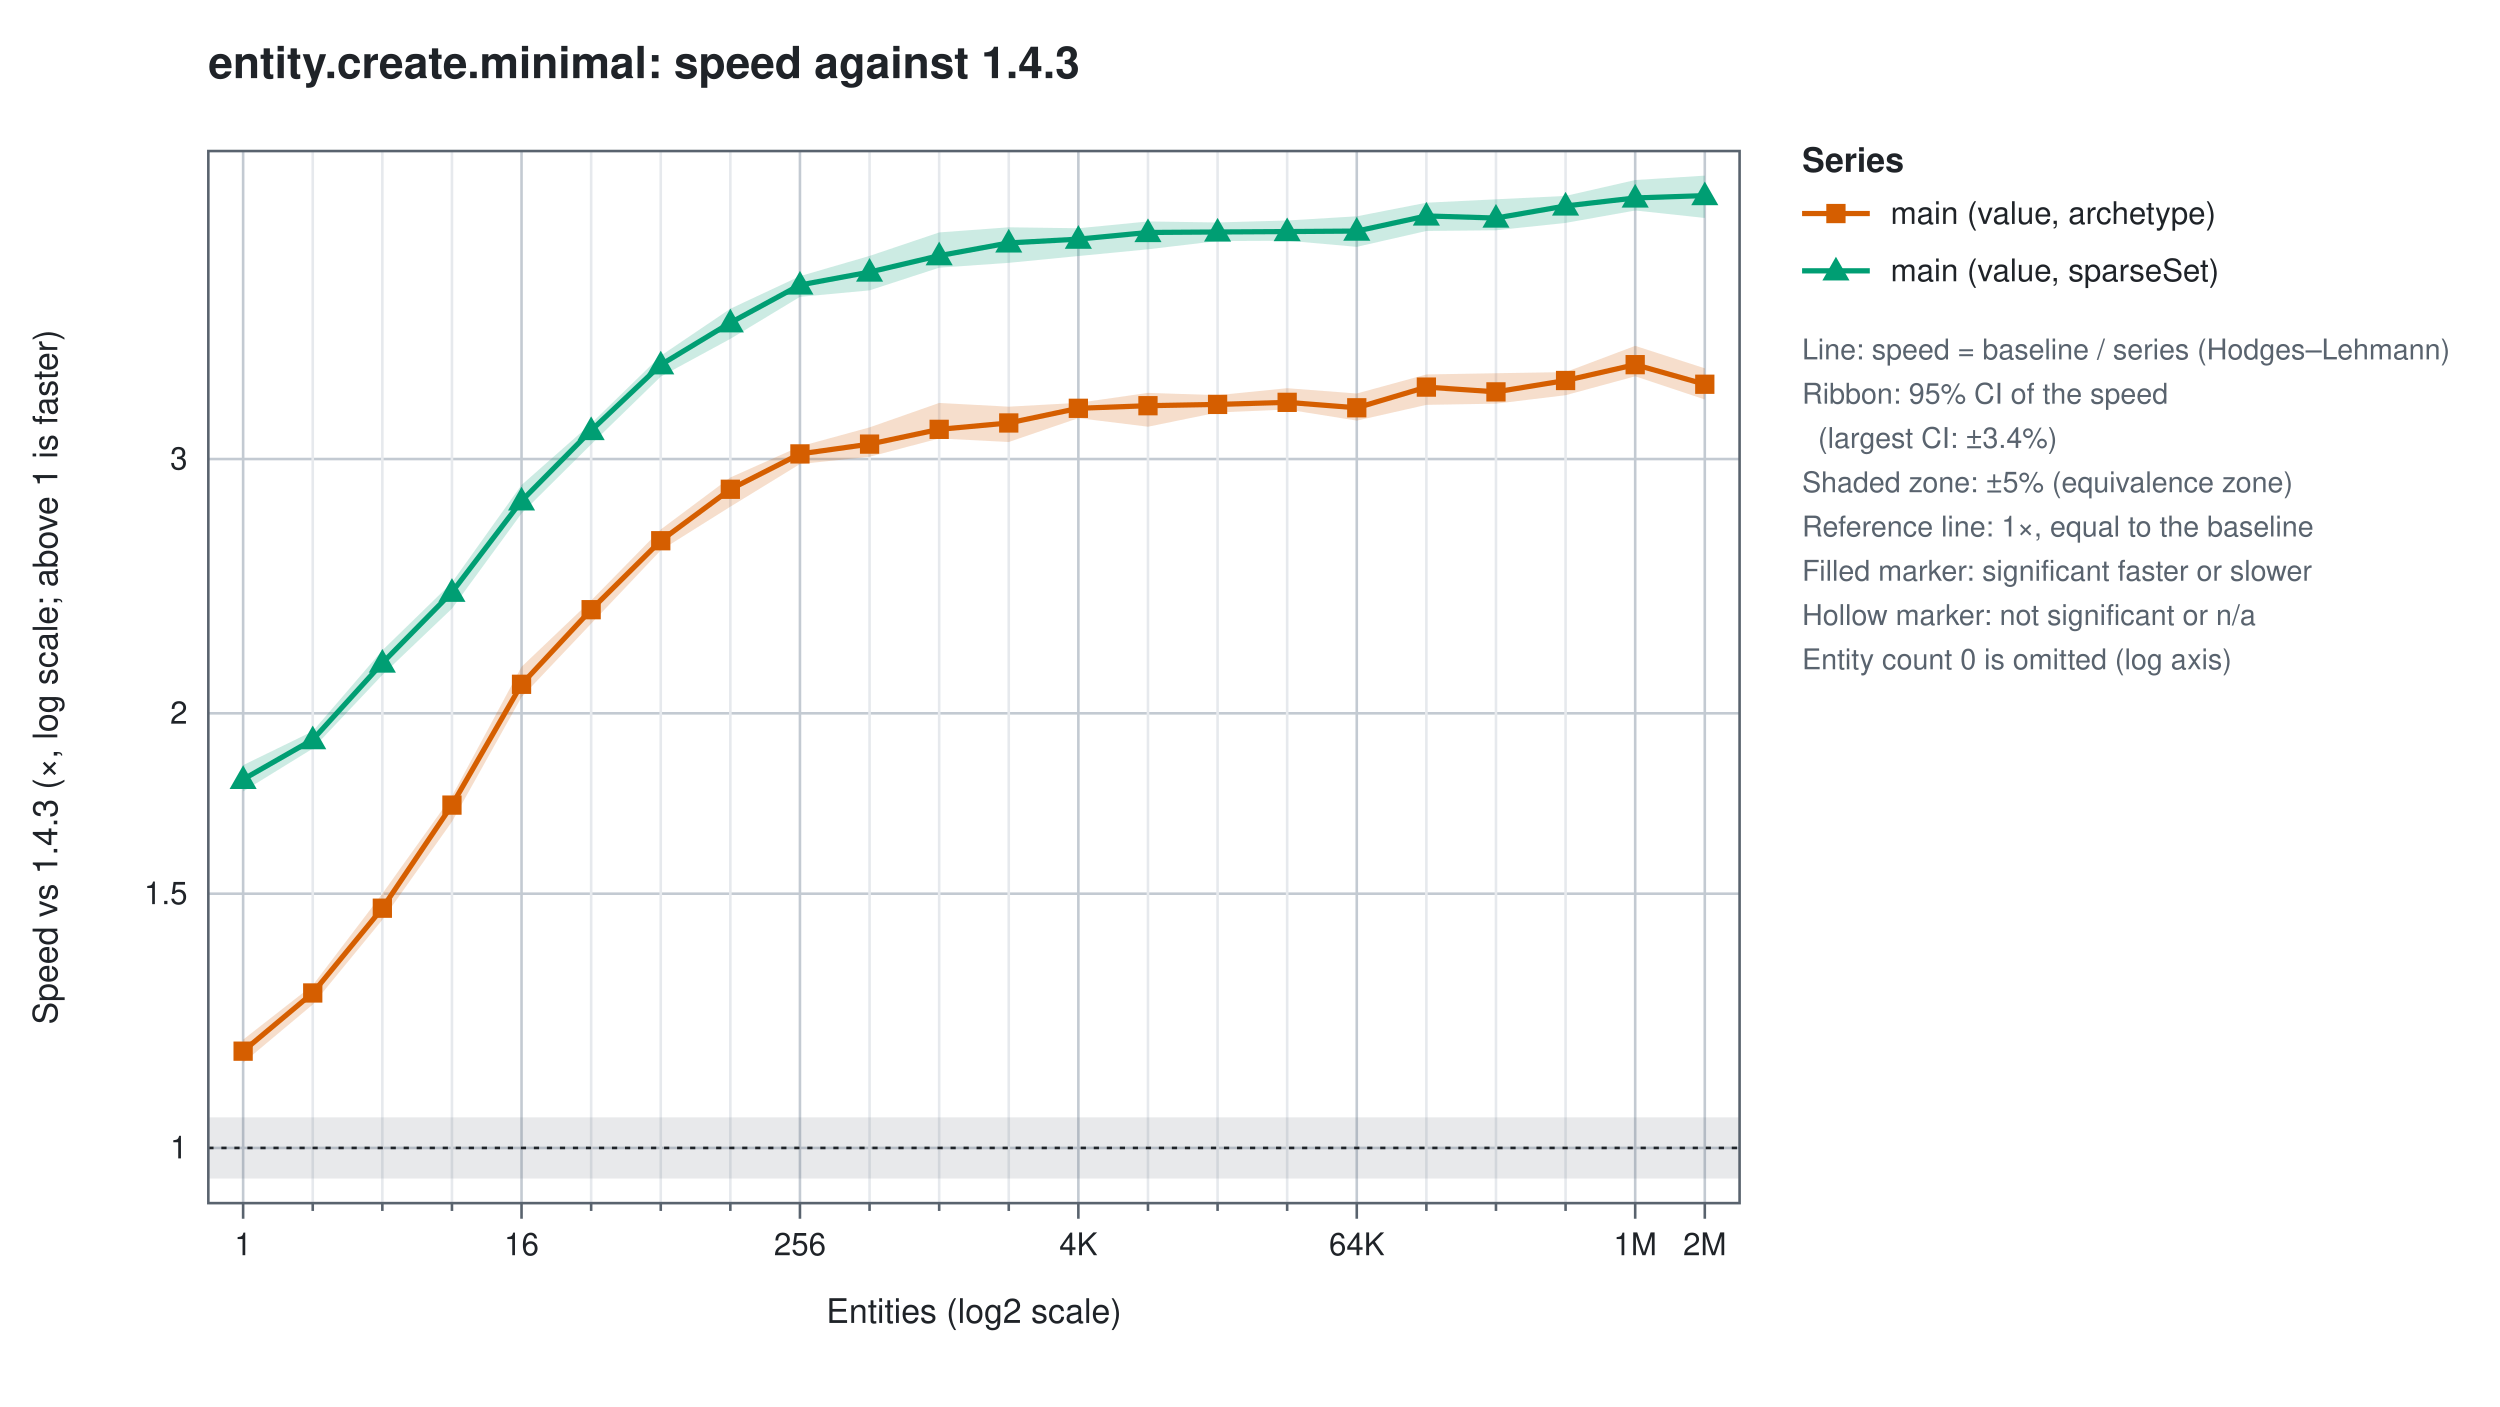
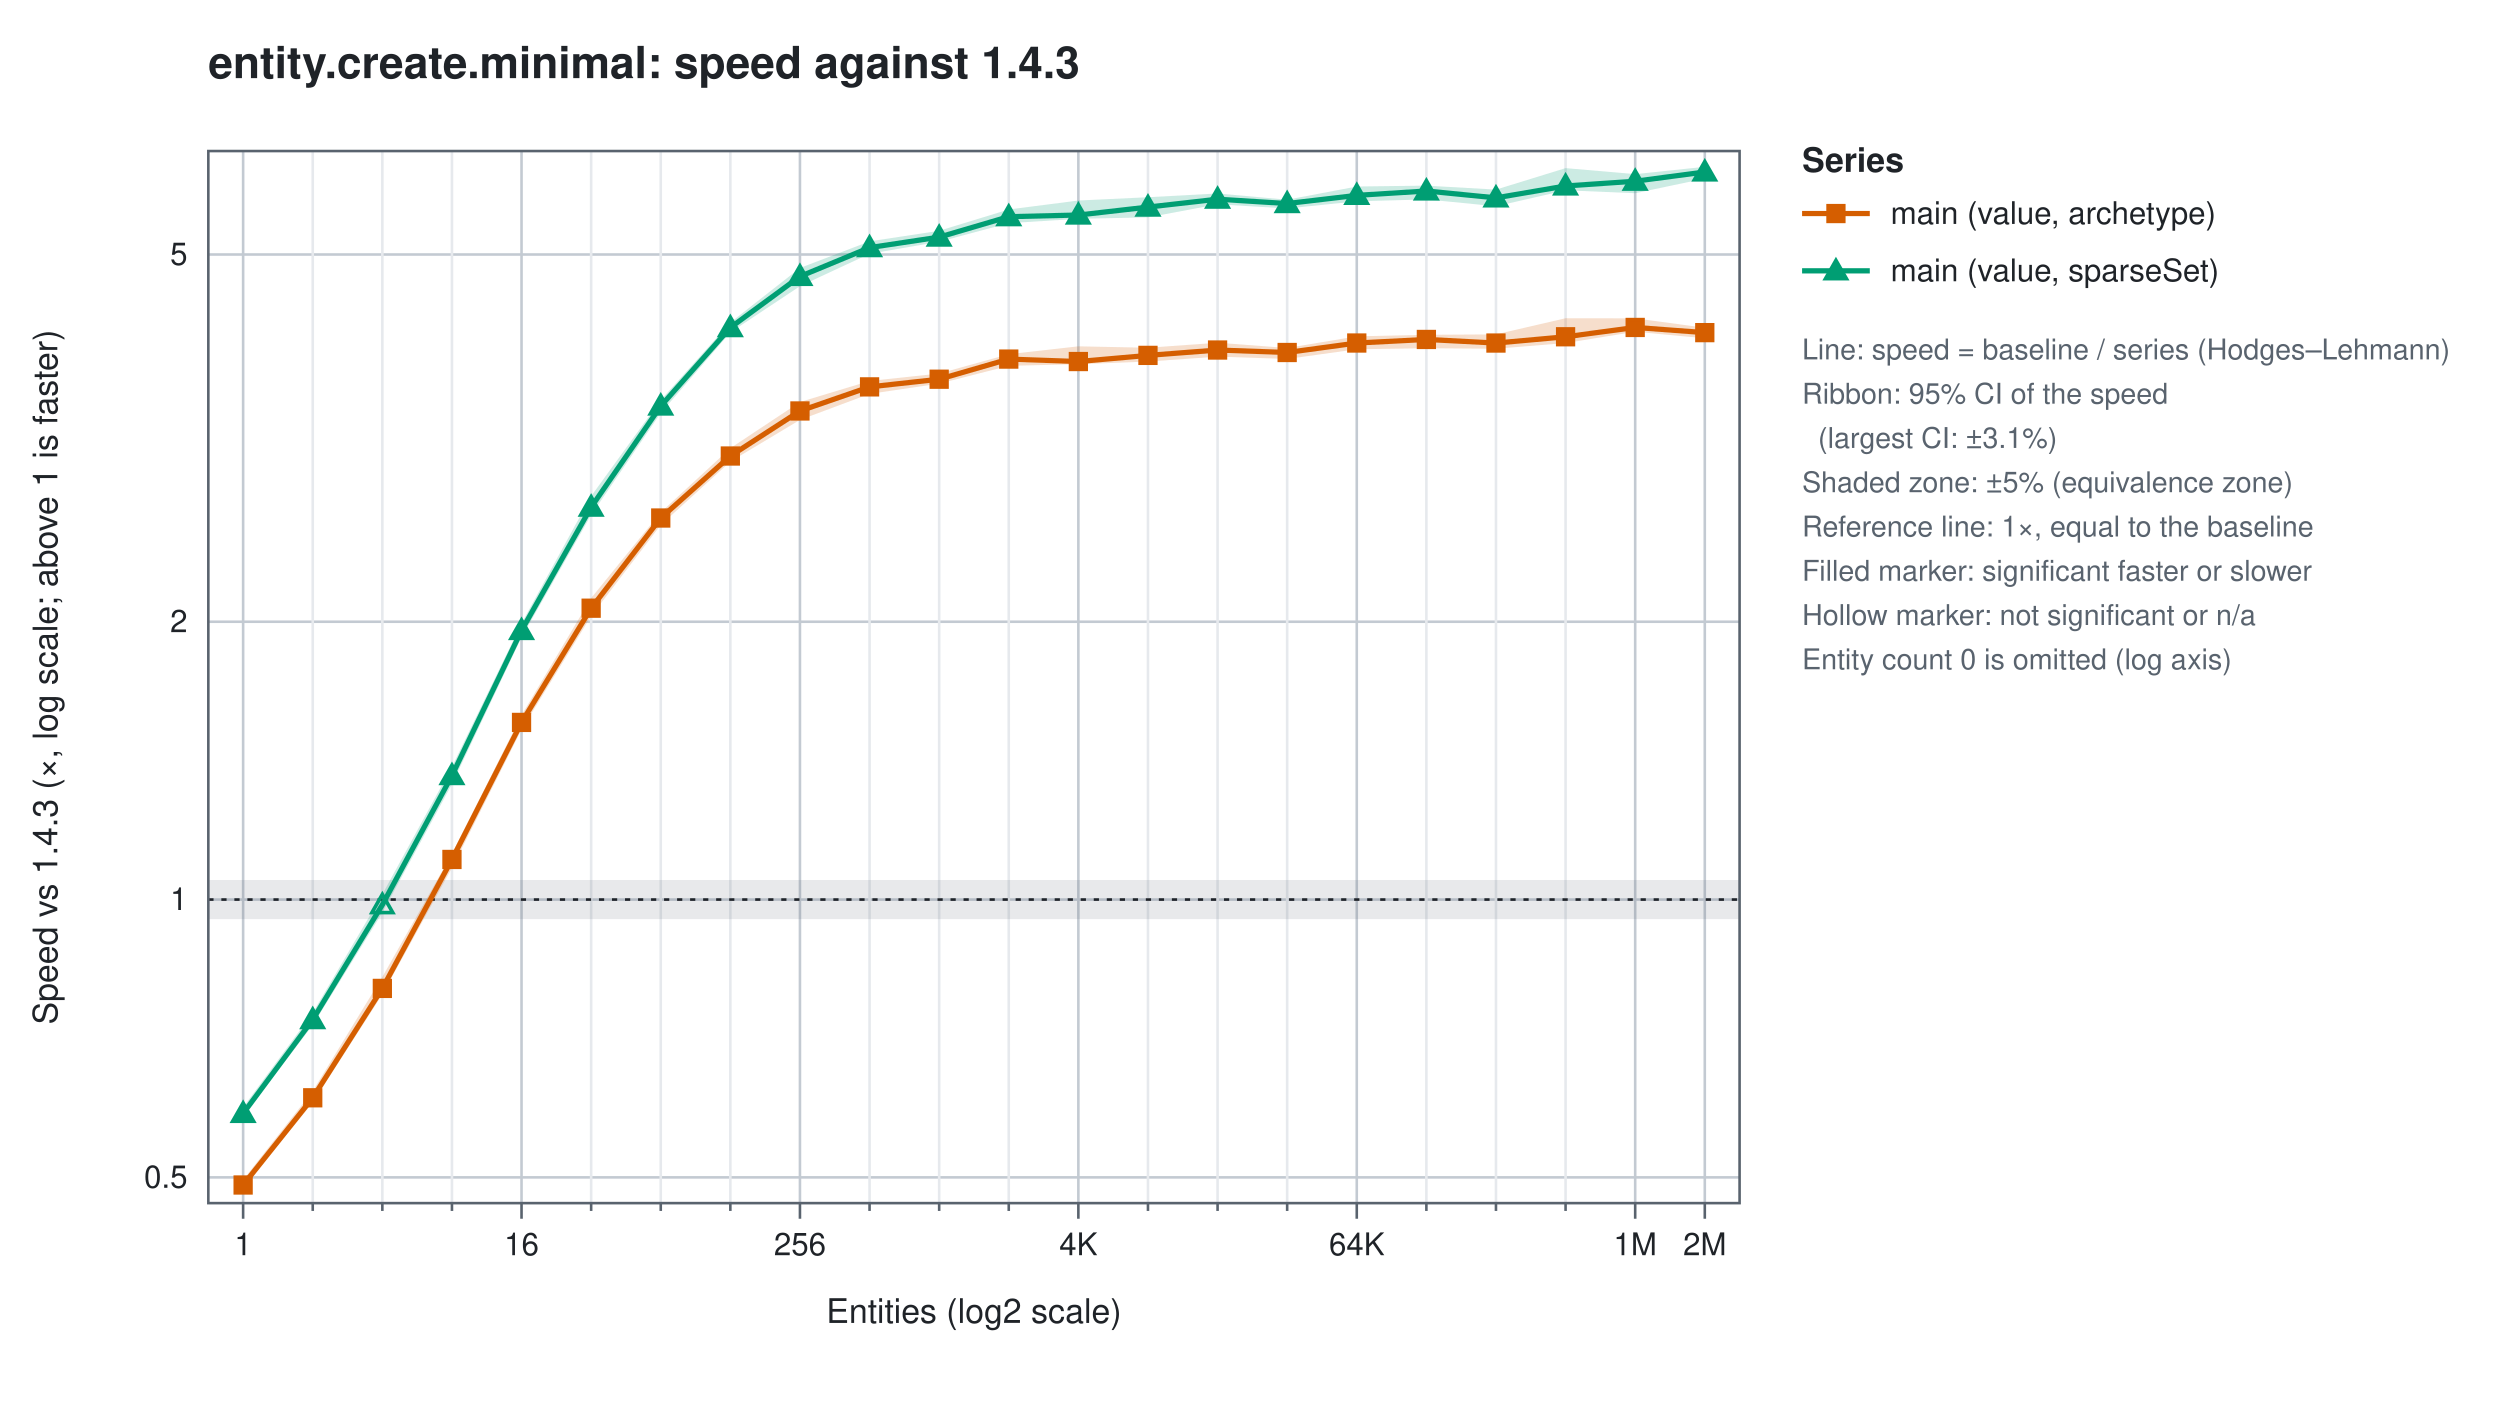
<svg xmlns="http://www.w3.org/2000/svg" viewBox="0 0 960 540" width="960" height="540" role="img" aria-label="entity.create.minimal: speed against 1.4.3">
  <style>
text{font-family:-apple-system,BlinkMacSystemFont,'Segoe UI',Helvetica,Arial,sans-serif;fill:#1f2328}
.title{font-size:17px;font-weight:600}.axis-title{font-size:13px}.tick{font-size:12px}.legend{font-size:12px}.legend-title{font-size:13px;font-weight:600}.note{font-size:11px;fill:#59636e}
.grid{stroke:#c3cad2;stroke-width:1}.minor{stroke:#e6e9ed;stroke-width:1}.axis{stroke:#59636e;stroke-width:1}.frame{fill:none;stroke:#59636e;stroke-width:1}
.line{fill:none;stroke:currentColor;stroke-width:2;stroke-linejoin:round}.baseline{stroke-dasharray:7 4}
.band{fill:currentColor;fill-opacity:.16;stroke:currentColor;stroke-opacity:.4;stroke-width:1;stroke-linejoin:round}.ribbon{fill:currentColor;fill-opacity:.2;stroke:none}.errbar{fill:none;stroke:currentColor;stroke-width:2.4;stroke-linecap:butt}
.zone{fill:#59636e;fill-opacity:.14;stroke:none}.ref{stroke:#1f2328;stroke-width:1;stroke-dasharray:2 3}
.marker{fill:currentColor;stroke:currentColor;stroke-width:1.4}.marker.hollow{fill:none}
.c0{color:#0072B2}
.c1{color:#D55E00}
.c2{color:#009E73}
.c3{color:#CC79A7}
.c4{color:#E69F00}
.c5{color:#56B4E9}
.c6{color:#6E6E6E}
.errbar.e0{color:#003959}
.errbar.e1{color:#6B2F00}
.errbar.e2{color:#004F3A}
.errbar.e3{color:#663D54}
.errbar.e4{color:#735000}
.errbar.e5{color:#2B5A75}
.errbar.e6{color:#373737}
@media (prefers-color-scheme: dark){
text{fill:#e6edf3}.note{fill:#9198a1}
.grid{stroke:#4a525c}.minor{stroke:#2d333b}.axis,.frame{stroke:#9198a1}.zone{fill:#9198a1}.ref{stroke:#e6edf3}
.c0{color:#5AB4F0}
.c1{color:#F28C42}
.c2{color:#2FD0A0}
.c3{color:#E69BC4}
.c4{color:#F2B83A}
.c5{color:#8FD0F5}
.c6{color:#B4B4B4}
.errbar.e0{color:#A4D6F7}
.errbar.e1{color:#F8C097}
.errbar.e2{color:#8DE5CB}
.errbar.e3{color:#F1C8DF}
.errbar.e4{color:#F8D893}
.errbar.e5{color:#C1E5FA}
.errbar.e6{color:#D6D6D6}
}
</style>
  <clipPath id="plot-area">
    <rect x="80" y="58" width="588" height="404" />
  </clipPath>
  <text class="title" x="80" y="30">entity.create.minimal: speed against 1.4.3</text>
-   <line class="grid" x1="80" x2="668" y1="440.81" y2="440.81" />
-   <text class="tick" text-anchor="end" x="72" y="444.81">1</text>
-   <line class="grid" x1="80" x2="668" y1="343.18" y2="343.18" />
-   <text class="tick" text-anchor="end" x="72" y="347.18">1.5</text>
-   <line class="grid" x1="80" x2="668" y1="273.91" y2="273.91" />
-   <text class="tick" text-anchor="end" x="72" y="277.91">2</text>
-   <line class="grid" x1="80" x2="668" y1="176.27" y2="176.27" />
-   <text class="tick" text-anchor="end" x="72" y="180.27">3</text>
+   <line class="grid" x1="80" x2="668" y1="452.11" y2="452.11" />
+   <text class="tick" text-anchor="end" x="72" y="456.11">0.5</text>
+   <line class="grid" x1="80" x2="668" y1="345.43" y2="345.43" />
+   <text class="tick" text-anchor="end" x="72" y="349.43">1</text>
+   <line class="grid" x1="80" x2="668" y1="238.75" y2="238.75" />
+   <text class="tick" text-anchor="end" x="72" y="242.75">2</text>
+   <line class="grid" x1="80" x2="668" y1="97.73" y2="97.73" />
+   <text class="tick" text-anchor="end" x="72" y="101.73">5</text>
  <line class="grid" x1="93.36" x2="93.36" y1="58" y2="462" />
  <line class="axis" x1="93.36" x2="93.36" y1="462" y2="468" />
  <text class="tick" text-anchor="middle" x="93.36" y="482">1</text>
  <line class="minor" x1="120.09" x2="120.09" y1="58" y2="462" />
  <line class="axis" x1="120.09" x2="120.09" y1="462" y2="465" />
  <line class="minor" x1="146.82" x2="146.82" y1="58" y2="462" />
  <line class="axis" x1="146.82" x2="146.82" y1="462" y2="465" />
  <line class="minor" x1="173.55" x2="173.55" y1="58" y2="462" />
  <line class="axis" x1="173.55" x2="173.55" y1="462" y2="465" />
  <line class="grid" x1="200.27" x2="200.27" y1="58" y2="462" />
  <line class="axis" x1="200.27" x2="200.27" y1="462" y2="468" />
  <text class="tick" text-anchor="middle" x="200.27" y="482">16</text>
  <line class="minor" x1="227" x2="227" y1="58" y2="462" />
  <line class="axis" x1="227" x2="227" y1="462" y2="465" />
  <line class="minor" x1="253.73" x2="253.73" y1="58" y2="462" />
  <line class="axis" x1="253.73" x2="253.73" y1="462" y2="465" />
  <line class="minor" x1="280.45" x2="280.45" y1="58" y2="462" />
  <line class="axis" x1="280.45" x2="280.45" y1="462" y2="465" />
  <line class="grid" x1="307.18" x2="307.18" y1="58" y2="462" />
  <line class="axis" x1="307.18" x2="307.18" y1="462" y2="468" />
  <text class="tick" text-anchor="middle" x="307.18" y="482">256</text>
  <line class="minor" x1="333.91" x2="333.91" y1="58" y2="462" />
  <line class="axis" x1="333.91" x2="333.91" y1="462" y2="465" />
  <line class="minor" x1="360.64" x2="360.64" y1="58" y2="462" />
  <line class="axis" x1="360.64" x2="360.64" y1="462" y2="465" />
  <line class="minor" x1="387.36" x2="387.36" y1="58" y2="462" />
  <line class="axis" x1="387.36" x2="387.36" y1="462" y2="465" />
  <line class="grid" x1="414.09" x2="414.09" y1="58" y2="462" />
  <line class="axis" x1="414.09" x2="414.09" y1="462" y2="468" />
  <text class="tick" text-anchor="middle" x="414.09" y="482">4K</text>
  <line class="minor" x1="440.82" x2="440.82" y1="58" y2="462" />
  <line class="axis" x1="440.82" x2="440.82" y1="462" y2="465" />
  <line class="minor" x1="467.55" x2="467.55" y1="58" y2="462" />
  <line class="axis" x1="467.55" x2="467.55" y1="462" y2="465" />
  <line class="minor" x1="494.27" x2="494.27" y1="58" y2="462" />
  <line class="axis" x1="494.27" x2="494.27" y1="462" y2="465" />
  <line class="grid" x1="521" x2="521" y1="58" y2="462" />
  <line class="axis" x1="521" x2="521" y1="462" y2="468" />
  <text class="tick" text-anchor="middle" x="521" y="482">64K</text>
  <line class="minor" x1="547.73" x2="547.73" y1="58" y2="462" />
  <line class="axis" x1="547.73" x2="547.73" y1="462" y2="465" />
  <line class="minor" x1="574.45" x2="574.45" y1="58" y2="462" />
  <line class="axis" x1="574.45" x2="574.45" y1="462" y2="465" />
  <line class="minor" x1="601.18" x2="601.18" y1="58" y2="462" />
  <line class="axis" x1="601.18" x2="601.18" y1="462" y2="465" />
  <line class="grid" x1="627.91" x2="627.91" y1="58" y2="462" />
  <line class="axis" x1="627.91" x2="627.91" y1="462" y2="468" />
  <text class="tick" text-anchor="middle" x="627.91" y="482">1M</text>
  <line class="grid" x1="654.64" x2="654.64" y1="58" y2="462" />
  <line class="axis" x1="654.64" x2="654.64" y1="462" y2="468" />
  <text class="tick" text-anchor="middle" x="654.64" y="482">2M</text>
-   <rect class="zone" x="80" y="429.06" width="588" height="23.5" />
-   <line class="ref" x1="80" x2="668" y1="440.81" y2="440.81" />
+   <rect class="zone" x="80" y="337.92" width="588" height="15.02" />
+   <line class="ref" x1="80" x2="668" y1="345.43" y2="345.43" />
  <rect class="frame" x="80" y="58" width="588" height="404" />
  <text class="axis-title" text-anchor="middle" x="374" y="508">Entities (log2 scale)</text>
  <text class="axis-title" text-anchor="middle" transform="translate(22 260) rotate(-90)">Speed vs 1.4.3 (×, log scale; above 1 is faster)</text>
  <g clip-path="url(#plot-area)">
-     <polygon class="ribbon c1" points="93.36,399.22 120.09,378.32 146.82,343.16 173.55,305.74 200.27,256.05 227,230.59 253.73,203.31 280.45,183.35 307.18,171.42 333.91,164.11 360.64,154.73 387.36,156.16 414.09,154.69 440.82,150.86 467.55,151.75 494.27,149.07 521,151.1 547.73,143.79 574.45,143.32 601.18,142.88 627.91,132.81 654.64,141.43 654.64,153.4 627.91,144.5 601.18,151.76 574.45,155.01 547.73,155.47 521,161.52 494.27,157.24 467.55,158.39 440.82,163.86 414.09,160.56 387.36,169.73 360.64,168.37 333.91,175.39 307.18,178.19 280.45,194.57 253.73,211.32 227,239.48 200.27,267.69 173.55,315.52 146.82,353.2 120.09,385.74 93.36,408.12" />
-     <polygon class="ribbon c2" points="93.36,293.82 120.09,280.8 146.82,249.73 173.55,223.69 200.27,186.24 227,162.64 253.73,136.61 280.45,118.55 307.18,106.04 333.91,98.27 360.64,89.25 387.36,87.28 414.09,87.65 440.82,85.04 467.55,85.42 494.27,84.67 521,83.06 547.73,77.84 574.45,76.53 601.18,75.23 627.91,69.13 654.64,67.44 654.64,83.7 627.91,80.83 601.18,85.6 574.45,88.43 547.73,88.69 521,94.79 494.27,92.43 467.55,92.56 440.82,95.73 414.09,98.32 387.36,100.93 360.64,102.79 333.91,111.5 307.18,113.99 280.45,130.12 253.73,144.62 227,170.63 200.27,197.17 173.55,233.7 146.82,259.19 120.09,287.46 93.36,303.91" />
-     <polyline class="line c1" points="93.36,403.65 120.09,381.3 146.82,348.75 173.55,309.16 200.27,262.77 227,234.12 253.73,207.64 280.45,187.88 307.18,174.3 333.91,170.54 360.64,164.87 387.36,162.42 414.09,156.79 440.82,155.79 467.55,155.29 494.27,154.5 521,156.59 547.73,148.65 574.45,150.48 601.18,146.11 627.91,140.03 654.64,147.55" />
-     <polyline class="line c2" points="93.36,299.28 120.09,284.02 146.82,254.6 173.55,227.41 200.27,192.33 227,165.3 253.73,140.08 280.45,123.93 307.18,109.43 333.91,104.47 360.64,98.18 387.36,93.28 414.09,91.83 440.82,89.27 467.55,89.08 494.27,88.92 521,88.73 547.73,82.92 574.45,83.73 601.18,79.08 627.91,76.01 654.64,75.1" />
-     <rect class="marker c1" x="90.36" y="400.65" width="6" height="6" />
-     <rect class="marker c1" x="117.09" y="378.3" width="6" height="6" />
-     <rect class="marker c1" x="143.82" y="345.75" width="6" height="6" />
-     <rect class="marker c1" x="170.55" y="306.16" width="6" height="6" />
-     <rect class="marker c1" x="197.27" y="259.77" width="6" height="6" />
-     <rect class="marker c1" x="224" y="231.12" width="6" height="6" />
-     <rect class="marker c1" x="250.73" y="204.64" width="6" height="6" />
-     <rect class="marker c1" x="277.45" y="184.88" width="6" height="6" />
-     <rect class="marker c1" x="304.18" y="171.3" width="6" height="6" />
-     <rect class="marker c1" x="330.91" y="167.54" width="6" height="6" />
-     <rect class="marker c1" x="357.64" y="161.87" width="6" height="6" />
-     <rect class="marker c1" x="384.36" y="159.42" width="6" height="6" />
-     <rect class="marker c1" x="411.09" y="153.79" width="6" height="6" />
-     <rect class="marker c1" x="437.82" y="152.79" width="6" height="6" />
-     <rect class="marker c1" x="464.55" y="152.29" width="6" height="6" />
-     <rect class="marker c1" x="491.27" y="151.5" width="6" height="6" />
-     <rect class="marker c1" x="518" y="153.59" width="6" height="6" />
-     <rect class="marker c1" x="544.73" y="145.65" width="6" height="6" />
-     <rect class="marker c1" x="571.45" y="147.48" width="6" height="6" />
-     <rect class="marker c1" x="598.18" y="143.11" width="6" height="6" />
-     <rect class="marker c1" x="624.91" y="137.03" width="6" height="6" />
-     <rect class="marker c1" x="651.64" y="144.55" width="6" height="6" />
-     <polygon class="marker c2" points="93.36,295.28 97.36,302.28 89.36,302.28" />
-     <polygon class="marker c2" points="120.09,280.02 124.09,287.02 116.09,287.02" />
-     <polygon class="marker c2" points="146.82,250.6 150.82,257.6 142.82,257.6" />
-     <polygon class="marker c2" points="173.55,223.41 177.55,230.41 169.55,230.41" />
-     <polygon class="marker c2" points="200.27,188.33 204.27,195.33 196.27,195.33" />
-     <polygon class="marker c2" points="227,161.3 231,168.3 223,168.3" />
-     <polygon class="marker c2" points="253.73,136.08 257.73,143.08 249.73,143.08" />
-     <polygon class="marker c2" points="280.45,119.93 284.45,126.93 276.45,126.93" />
-     <polygon class="marker c2" points="307.18,105.43 311.18,112.43 303.18,112.43" />
-     <polygon class="marker c2" points="333.91,100.47 337.91,107.47 329.91,107.47" />
-     <polygon class="marker c2" points="360.64,94.18 364.64,101.18 356.64,101.18" />
-     <polygon class="marker c2" points="387.36,89.28 391.36,96.28 383.36,96.28" />
-     <polygon class="marker c2" points="414.09,87.83 418.09,94.83 410.09,94.83" />
-     <polygon class="marker c2" points="440.82,85.27 444.82,92.27 436.82,92.27" />
-     <polygon class="marker c2" points="467.55,85.08 471.55,92.08 463.55,92.08" />
-     <polygon class="marker c2" points="494.27,84.92 498.27,91.92 490.27,91.92" />
-     <polygon class="marker c2" points="521,84.73 525,91.73 517,91.73" />
-     <polygon class="marker c2" points="547.73,78.92 551.73,85.92 543.73,85.92" />
-     <polygon class="marker c2" points="574.45,79.73 578.45,86.73 570.45,86.73" />
-     <polygon class="marker c2" points="601.18,75.08 605.18,82.08 597.18,82.08" />
-     <polygon class="marker c2" points="627.91,72.01 631.91,79.01 623.91,79.01" />
-     <polygon class="marker c2" points="654.64,71.1 658.64,78.1 650.64,78.1" />
+     <polygon class="ribbon c1" points="93.36,453.06 120.09,418.99 146.82,375.15 173.55,327.85 200.27,274.66 227,229.66 253.73,196.76 280.45,172.11 307.18,154.38 333.91,146.29 360.64,143.43 387.36,136 414.09,132.99 440.82,133.53 467.55,131.61 494.27,133.62 521,129.15 547.73,128.56 574.45,128.4 601.18,122.2 627.91,122.24 654.64,125.86 654.64,129.91 627.91,127.39 601.18,131.72 574.45,133.92 547.73,133.72 521,134.12 494.27,137.83 467.55,136.95 440.82,138.83 414.09,139.85 387.36,140.48 360.64,147.31 333.91,151.25 307.18,161.24 280.45,177.24 253.73,201.6 227,236.54 200.27,280.14 173.55,333.29 146.82,381.83 120.09,423.37 93.36,455.96" />
+     <polygon class="ribbon c2" points="93.36,425.2 120.09,388.93 146.82,343.44 173.55,294.48 200.27,239.4 227,190.52 253.73,153.64 280.45,123.87 307.18,102.9 333.91,92.68 360.64,88.62 387.36,80.44 414.09,77 440.82,75.73 467.55,74.29 494.27,76.69 521,71.62 547.73,71.28 574.45,72.81 601.18,64.56 627.91,66.87 654.64,64.04 654.64,68.57 627.91,74.2 601.18,73.08 574.45,79.21 547.73,76.57 521,77.31 494.27,80.05 467.55,78.46 440.82,83.47 414.09,84.02 387.36,85.69 360.64,92.84 333.91,97.44 307.18,109.9 280.45,127.64 253.73,158.58 227,197.75 200.27,244.74 173.55,301.11 146.82,350.47 120.09,393.64 93.36,428.65" />
+     <polyline class="line c1" points="93.36,455.04 120.09,421.55 146.82,379.55 173.55,330.03 200.27,277.41 227,233.55 253.73,198.92 280.45,175.11 307.18,157.81 333.91,148.56 360.64,145.62 387.36,137.89 414.09,138.83 440.82,136.47 467.55,134.41 494.27,135.36 521,131.72 547.73,130.35 574.45,131.73 601.18,129.32 627.91,125.74 654.64,127.73" />
+     <polyline class="line c2" points="93.36,427.55 120.09,391.53 146.82,347.44 173.55,297.82 200.27,242.1 227,194.76 253.73,155.92 280.45,125.8 307.18,106.15 333.91,95.08 360.64,91.05 387.36,83.2 414.09,82.57 440.82,79.52 467.55,76.49 494.27,78.16 521,75.02 547.73,73.34 574.45,75.98 601.18,71.41 627.91,69.58 654.64,66.04" />
+     <rect class="marker c1" x="90.36" y="452.04" width="6" height="6" />
+     <rect class="marker c1" x="117.09" y="418.55" width="6" height="6" />
+     <rect class="marker c1" x="143.82" y="376.55" width="6" height="6" />
+     <rect class="marker c1" x="170.55" y="327.03" width="6" height="6" />
+     <rect class="marker c1" x="197.27" y="274.41" width="6" height="6" />
+     <rect class="marker c1" x="224" y="230.55" width="6" height="6" />
+     <rect class="marker c1" x="250.73" y="195.92" width="6" height="6" />
+     <rect class="marker c1" x="277.45" y="172.11" width="6" height="6" />
+     <rect class="marker c1" x="304.18" y="154.81" width="6" height="6" />
+     <rect class="marker c1" x="330.91" y="145.56" width="6" height="6" />
+     <rect class="marker c1" x="357.64" y="142.62" width="6" height="6" />
+     <rect class="marker c1" x="384.36" y="134.89" width="6" height="6" />
+     <rect class="marker c1" x="411.09" y="135.83" width="6" height="6" />
+     <rect class="marker c1" x="437.82" y="133.47" width="6" height="6" />
+     <rect class="marker c1" x="464.55" y="131.41" width="6" height="6" />
+     <rect class="marker c1" x="491.27" y="132.36" width="6" height="6" />
+     <rect class="marker c1" x="518" y="128.72" width="6" height="6" />
+     <rect class="marker c1" x="544.73" y="127.35" width="6" height="6" />
+     <rect class="marker c1" x="571.45" y="128.73" width="6" height="6" />
+     <rect class="marker c1" x="598.18" y="126.32" width="6" height="6" />
+     <rect class="marker c1" x="624.91" y="122.74" width="6" height="6" />
+     <rect class="marker c1" x="651.64" y="124.73" width="6" height="6" />
+     <polygon class="marker c2" points="93.36,423.55 97.36,430.55 89.36,430.55" />
+     <polygon class="marker c2" points="120.09,387.53 124.09,394.53 116.09,394.53" />
+     <polygon class="marker c2 hollow" points="146.82,343.44 150.82,350.44 142.82,350.44" />
+     <polygon class="marker c2" points="173.55,293.82 177.55,300.82 169.55,300.82" />
+     <polygon class="marker c2" points="200.27,238.1 204.27,245.1 196.27,245.1" />
+     <polygon class="marker c2" points="227,190.76 231,197.76 223,197.76" />
+     <polygon class="marker c2" points="253.73,151.92 257.73,158.92 249.73,158.92" />
+     <polygon class="marker c2" points="280.45,121.8 284.45,128.8 276.45,128.8" />
+     <polygon class="marker c2" points="307.18,102.15 311.18,109.15 303.18,109.15" />
+     <polygon class="marker c2" points="333.91,91.08 337.91,98.08 329.91,98.08" />
+     <polygon class="marker c2" points="360.64,87.05 364.64,94.05 356.64,94.05" />
+     <polygon class="marker c2" points="387.36,79.2 391.36,86.2 383.36,86.2" />
+     <polygon class="marker c2" points="414.09,78.57 418.09,85.57 410.09,85.57" />
+     <polygon class="marker c2" points="440.82,75.52 444.82,82.52 436.82,82.52" />
+     <polygon class="marker c2" points="467.55,72.49 471.55,79.49 463.55,79.49" />
+     <polygon class="marker c2" points="494.27,74.16 498.27,81.16 490.27,81.16" />
+     <polygon class="marker c2" points="521,71.02 525,78.02 517,78.02" />
+     <polygon class="marker c2" points="547.73,69.34 551.73,76.34 543.73,76.34" />
+     <polygon class="marker c2" points="574.45,71.98 578.45,78.98 570.45,78.98" />
+     <polygon class="marker c2" points="601.18,67.41 605.18,74.41 597.18,74.41" />
+     <polygon class="marker c2" points="627.91,65.58 631.91,72.58 623.91,72.58" />
+     <polygon class="marker c2" points="654.64,62.04 658.64,69.04 650.64,69.04" />
  </g>
  <text class="legend-title" x="692" y="66">Series</text>
  <line class="line c1" x1="692" x2="718" y1="82" y2="82" />
  <rect class="marker c1" x="702" y="79" width="6" height="6" />
  <text class="legend" x="726" y="86">main (value, archetype)</text>
  <line class="line c2" x1="692" x2="718" y1="104" y2="104" />
  <polygon class="marker c2" points="705,100 709,107 701,107" />
  <text class="legend" x="726" y="108">main (value, sparseSet)</text>
  <text class="note" x="692" y="138" xml:space="preserve">Line: speed = baseline / series (Hodges–Lehmann)</text>
  <text class="note" x="692" y="155" xml:space="preserve">Ribbon: 95% CI of the speed</text>
-   <text class="note" x="692" y="172" xml:space="preserve">  (largest CI: ±3.4%)</text>
+   <text class="note" x="692" y="172" xml:space="preserve">  (largest CI: ±3.1%)</text>
  <text class="note" x="692" y="189" xml:space="preserve">Shaded zone: ±5% (equivalence zone)</text>
  <text class="note" x="692" y="206" xml:space="preserve">Reference line: 1×, equal to the baseline</text>
  <text class="note" x="692" y="223" xml:space="preserve">Filled marker: significant faster or slower</text>
  <text class="note" x="692" y="240" xml:space="preserve">Hollow marker: not significant or n/a</text>
  <text class="note" x="692" y="257" xml:space="preserve">Entity count 0 is omitted (log axis)</text>
</svg>
